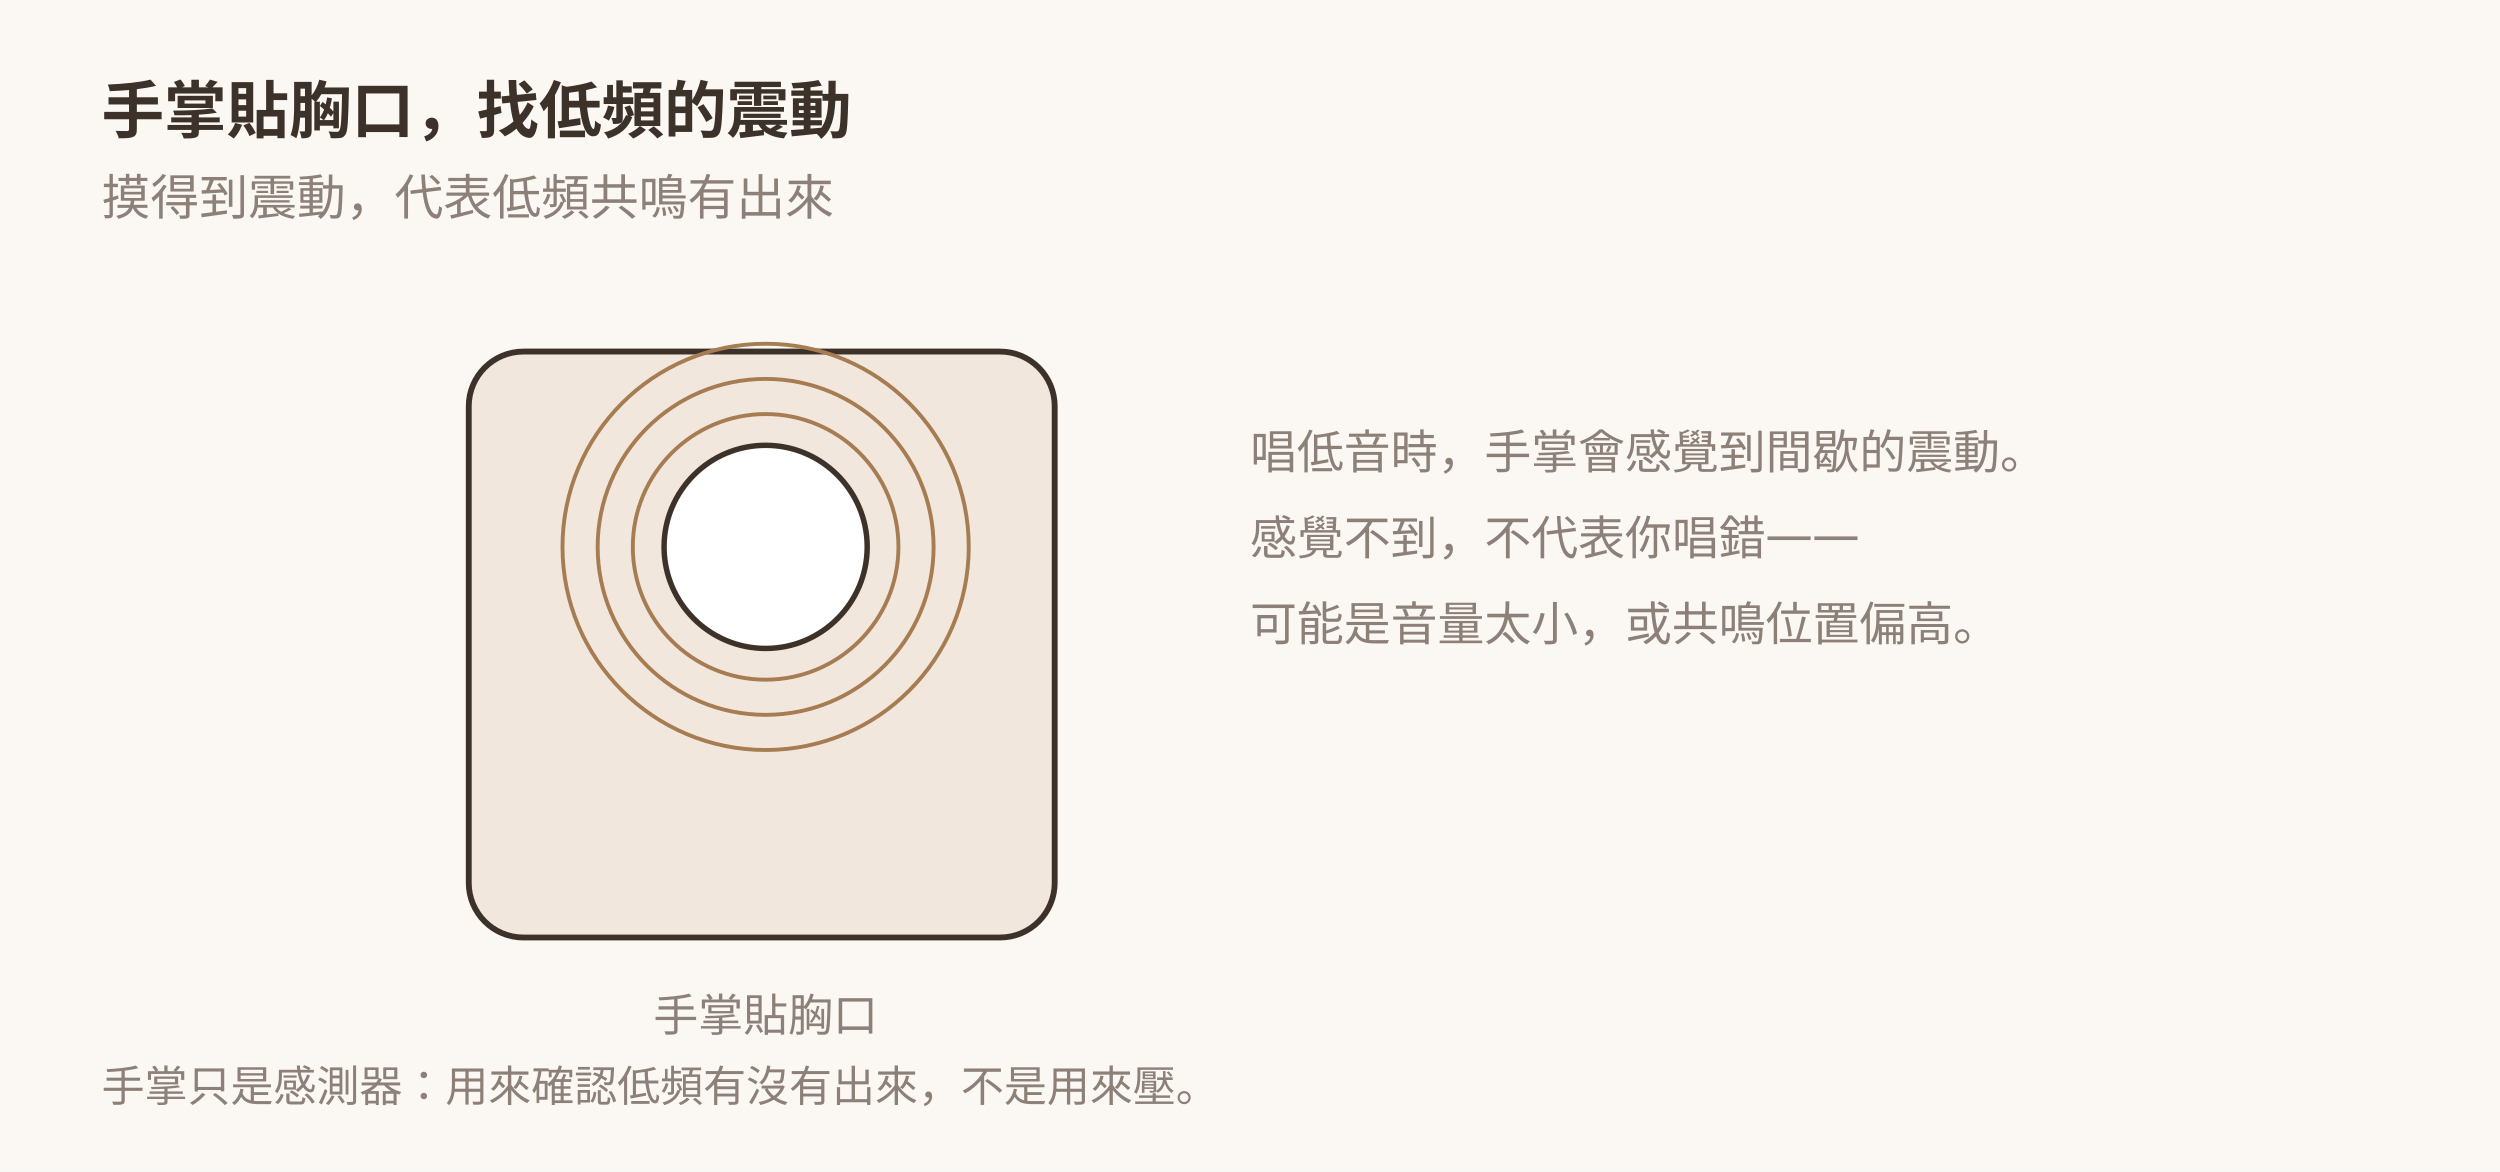
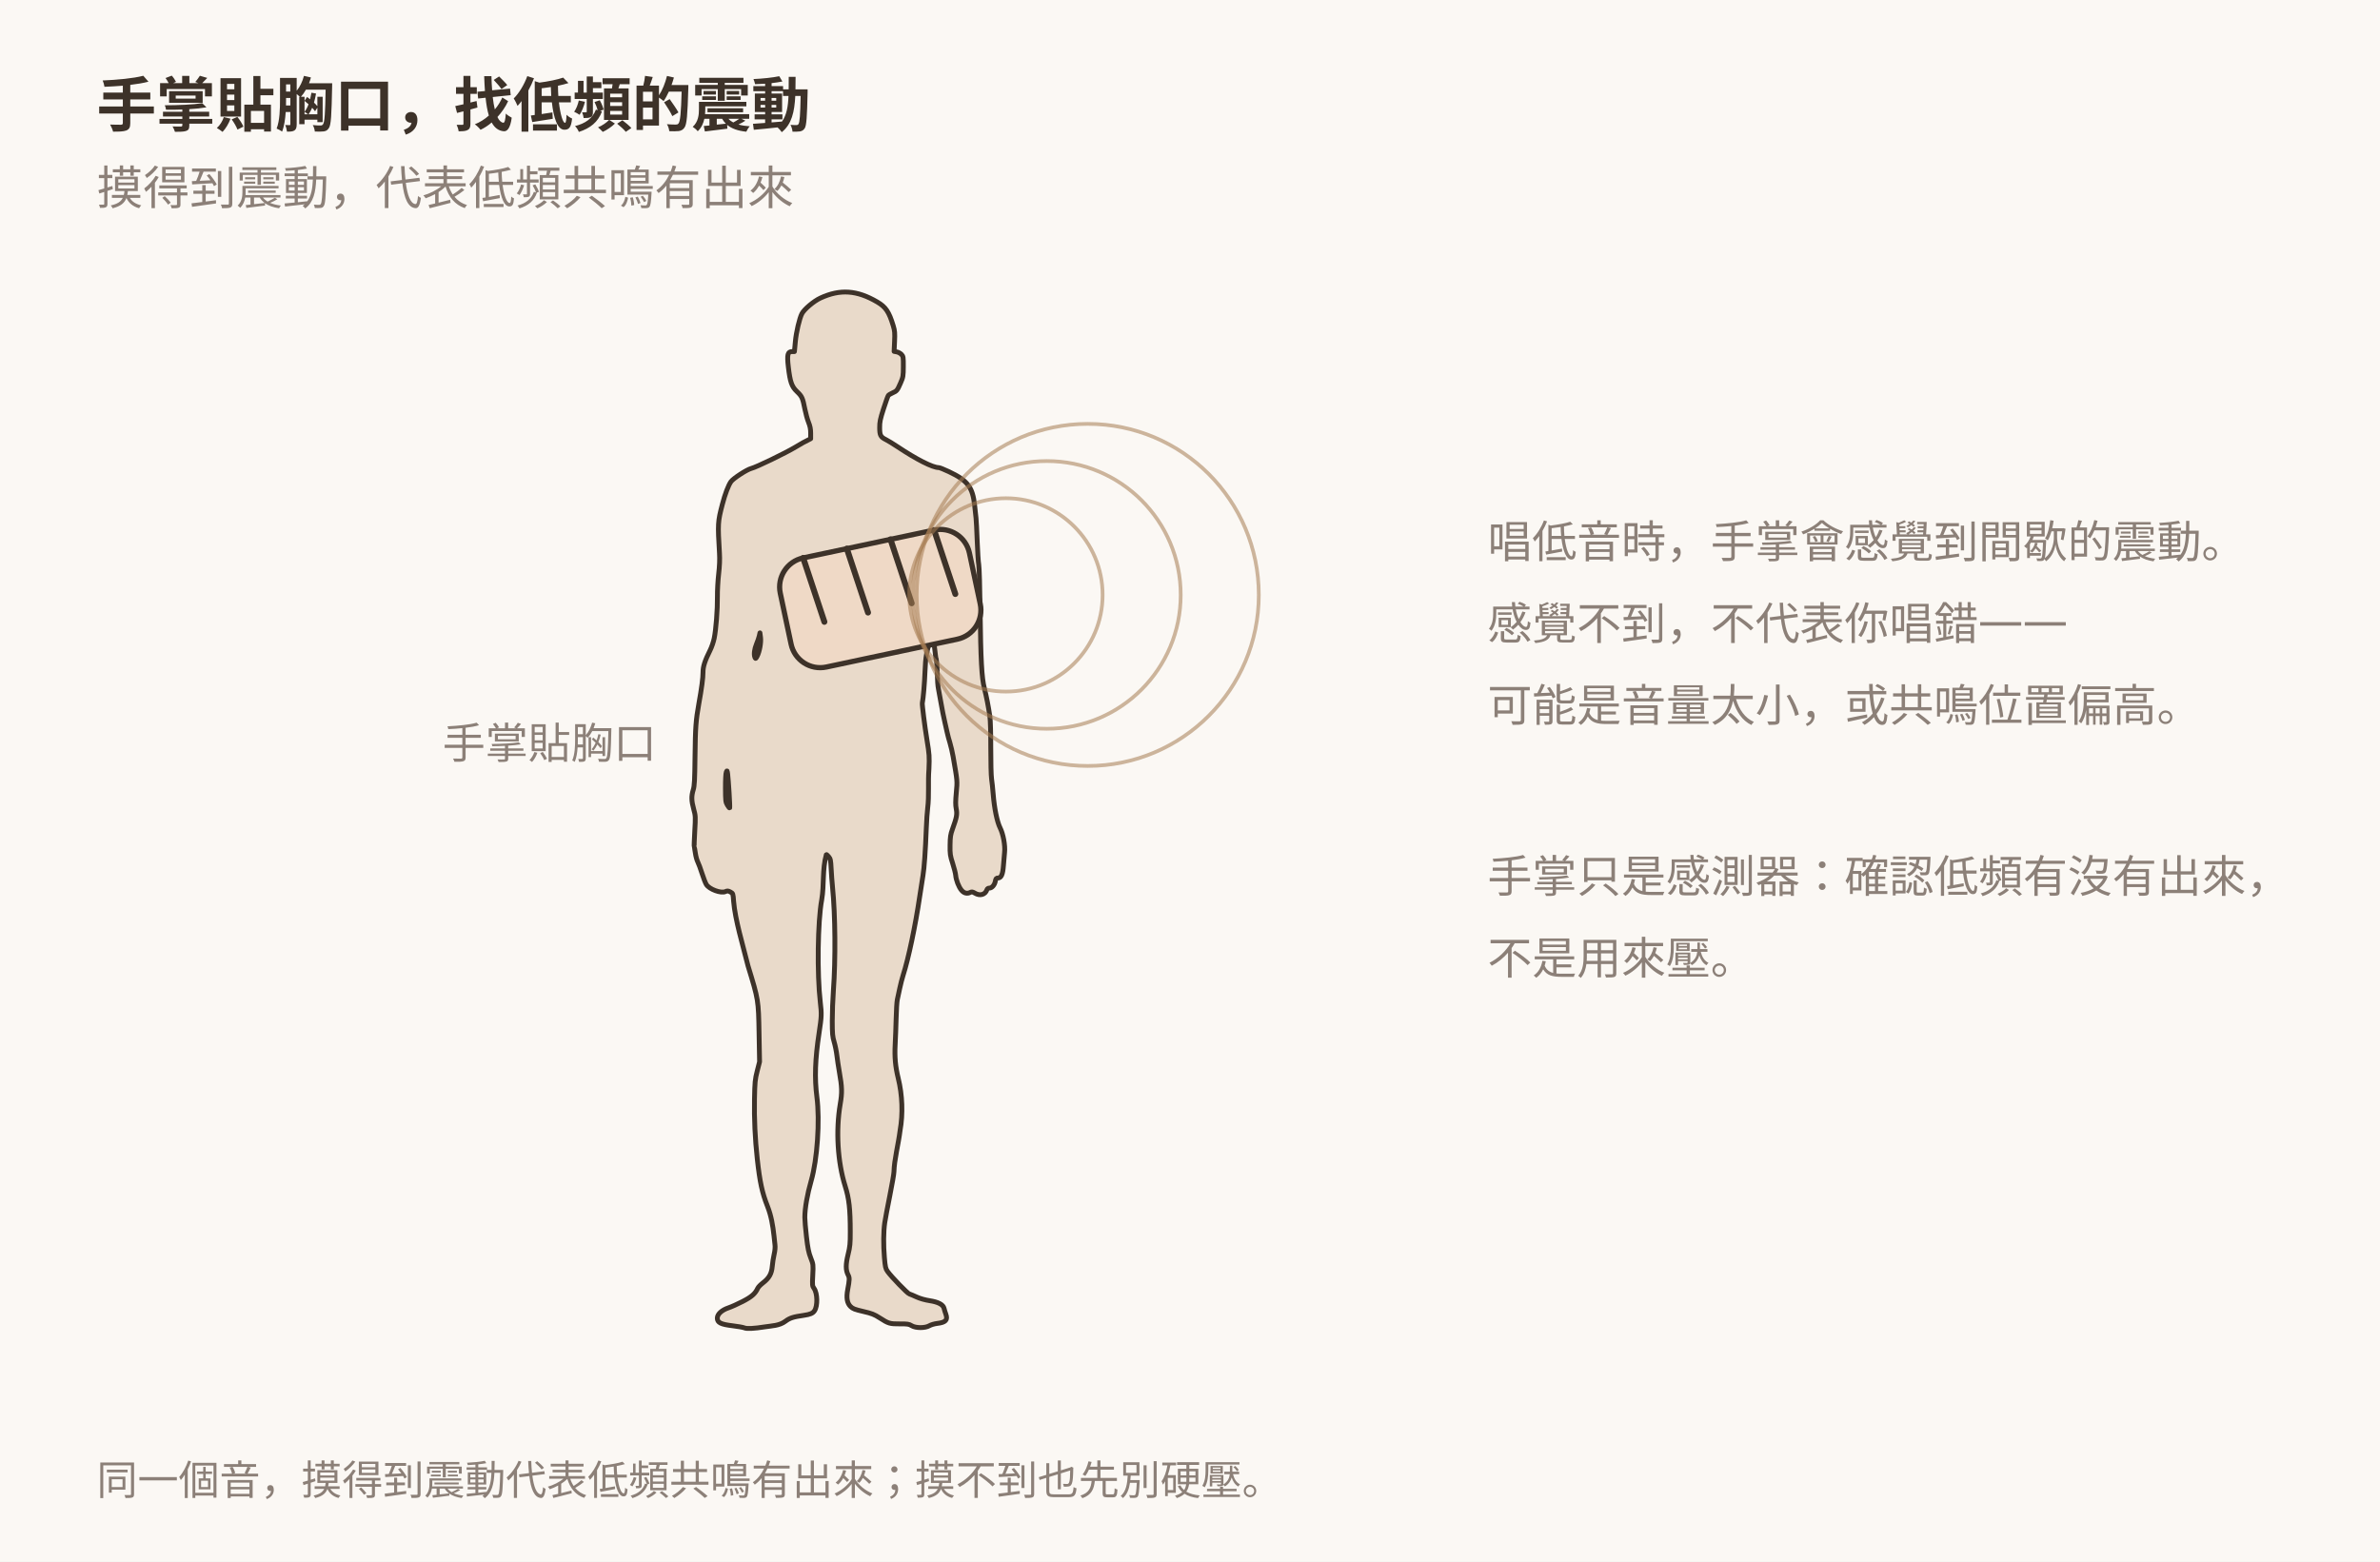
- <svg xmlns="http://www.w3.org/2000/svg" viewBox="0 0 640 300" role="img" aria-label="手掌貼胸口，找低頻的震動">
-   <rect width="640" height="300" fill="#FBF8F4" />
+ <svg xmlns="http://www.w3.org/2000/svg" viewBox="0 0 640 420" role="img" aria-label="手掌貼胸口，找低頻的震動">
+   <rect width="640" height="420" fill="#FBF8F4" />
  <style>
    .t   { font-family: 'Noto Sans TC','PingFang TC','Microsoft JhengHei',system-ui,sans-serif; fill: #3D3229; }
    .tb  { font-family: 'Noto Sans TC','PingFang TC','Microsoft JhengHei',system-ui,sans-serif; fill: #3D3229; font-weight: 700; }
    .ts  { font-family: 'Noto Sans TC','PingFang TC','Microsoft JhengHei',system-ui,sans-serif; fill: #8C8078; }
    .num { font-family: 'Noto Sans TC','PingFang TC','Microsoft JhengHei',system-ui,sans-serif; fill: #FFFFFF; font-weight: 700; font-size: 11px; }
    .ink { fill: none; stroke: #3D3229; stroke-width: 1.6; stroke-linejoin: round; stroke-linecap: round; }
    .thin{ fill: none; stroke: #D9CFC4; stroke-width: 1.1; }
    .dash{ fill: none; stroke: #D9CFC4; stroke-width: 1.1; stroke-dasharray: 4 5; }
    .lead{ fill: none; stroke: #8C8078; stroke-width: 1; }
    .acc { fill: none; stroke: #A67C52; stroke-width: 2; stroke-linejoin: round; stroke-linecap: round; }
    .blue{ fill: none; stroke: #6B8FBF; stroke-width: 2; stroke-linejoin: round; stroke-linecap: round; }
    .green{ fill: none; stroke: #6F8F6A; stroke-width: 2; stroke-linejoin: round; stroke-linecap: round; }
    .red { fill: none; stroke: #B0563F; stroke-width: 2; stroke-linejoin: round; stroke-linecap: round; }
    .dot { fill: #3D3229; }
  </style>
  <text x="26" y="34" class="tb" font-size="16">手掌貼胸口，找低頻的震動</text>
  <text x="26" y="55" class="ts" font-size="12.5">摸得到震動，代表低頻共鳴有出來</text>
-   <rect x="120" y="90" width="150" height="150" rx="14" fill="#F2E7DC" stroke="#3D3229" stroke-width="1.5" />
-   <circle cx="196" cy="140" r="26" fill="#FFFFFF" stroke="#3D3229" stroke-width="1.4" />
-   <circle cx="196" cy="140" r="34" fill="none" stroke="#A67C52" stroke-width="1" />
-   <circle cx="196" cy="140" r="43" fill="none" stroke="#A67C52" stroke-width="1" />
-   <circle cx="196" cy="140" r="52" fill="none" stroke="#A67C52" stroke-width="1" />
-   <text x="196" y="264" class="ts" font-size="11.5" text-anchor="middle">手掌貼胸口</text>
-   <text x="320" y="120" class="ts" font-size="12">唱低音時，手掌會感覺到間歇的震動。</text>
-   <text x="320" y="142" class="ts" font-size="12">感覺不到，不代表你唱錯——</text>
-   <text x="320" y="164" class="ts" font-size="12">可能是音量太小，或共鳴位置偏高。</text>
-   <text x="26" y="282" class="ts" font-size="11">手掌只是感測器：用來確認低頻有沒有出來，不是用來壓。</text>
+   <g transform="translate(120,70) scale(1.0101)">
+     <path d="m 79.328,284.247 c -0.308,-0.135 -1.703,-0.382 -3.1,-0.549 -3.149,-0.378 -4.065,-0.837 -4.065,-2.039 0,-1.061 1.178,-2.14 3.004,-2.752 0.749,-0.251 2.437,-1.01 3.751,-1.686 2.373,-1.221 3.349,-2.077 4.001,-3.508 0.144,-0.315 0.75,-0.946 1.347,-1.401 1.683,-1.283 2.356,-2.467 2.522,-4.437 0.077,-0.908 0.303,-2.35 0.502,-3.204 0.227,-0.974 0.309,-1.928 0.219,-2.56 -0.079,-0.554 -0.193,-1.612 -0.255,-2.351 -0.317,-2.832 -0.752,-5.366 -1.728,-7.856 -1.433,-3.627 -2.047,-6.47 -2.725,-12.632 -0.59,-5.359 -0.842,-10.741 -0.743,-15.898 0.088,-4.607 0.151,-5.249 0.726,-7.501 l 0.629,-2.463 -0.137,-7.501 c -0.164,-9.007 -0.146,-8.893 -2.935,-18.026 -1.401,-5.634 -3.424,-12.242 -3.84,-17.201 -0.146,-2.072 -0.157,-2.105 -0.86,-2.484 -0.598,-0.322 -0.811,-0.339 -1.322,-0.106 -1.189,0.542 -4.302,-0.612 -5.079,-1.883 -0.242,-0.395 -0.759,-1.726 -1.15,-2.958 -0.391,-1.232 -0.901,-2.61 -1.134,-3.064 -0.233,-0.454 -0.519,-1.498 -0.635,-2.321 -0.117,-0.823 -0.254,-1.564 -0.305,-1.646 -0.051,-0.083 0.013,-1.965 0.141,-4.184 0.227,-3.911 0.218,-4.092 -0.288,-5.926 -0.609,-2.205 -0.635,-3.435 -0.109,-5.139 0.317,-1.028 0.394,-2.496 0.467,-8.871 0.087,-7.666 0.228,-9.611 1.01,-13.969 0.77,-4.293 1.117,-6.905 1.117,-8.405 0,-1.574 0.475,-3.05 1.908,-5.926 0.399,-0.801 0.881,-2.211 1.07,-3.135 0.485,-2.359 0.894,-7.644 0.857,-11.084 -0.017,-1.601 0.132,-4.322 0.331,-6.046 0.244,-2.111 0.316,-3.903 0.221,-5.486 -0.477,-7.989 -0.452,-8.41 0.773,-13.099 0.714,-2.733 1.591,-5.039 2.286,-6.016 0.613,-0.862 4.226,-3.211 5.391,-3.506 1.39,-0.352 9.101,-4.079 11.793,-5.699 1.313,-0.799 2.644,-1.555 4.031,-2.216 v -1.487 c 0,-1.071 -0.157,-1.874 -0.561,-2.868 -0.309,-0.759 -0.753,-2.364 -0.988,-3.565 -0.577,-2.951 -0.759,-3.351 -2.116,-4.648 -1.389,-1.327 -1.815,-2.548 -2.278,-6.535 -0.384,-3.299 -0.186,-4.101 1.01,-4.101 h 0.61 L 92.938,21.655 c 0.229,-2.492 1.083,-6.149 1.734,-7.426 0.6,-1.177 3.184,-3.361 4.932,-4.169 5.263,-2.432 9.751,-2.121 15.137,1.047 2.27,1.335 3.13,2.615 4.259,6.331 0.407,1.34 0.456,1.924 0.351,4.191 l -0.121,2.634 0.726,0.136 c 0.399,0.075 0.955,0.381 1.236,0.679 0.474,0.505 0.509,0.731 0.496,3.234 -0.013,2.515 -0.061,2.798 -0.725,4.324 -0.88,2.022 -0.997,2.168 -2.139,2.674 -0.507,0.225 -1.02,0.536 -1.14,0.691 -0.12,0.155 -0.689,1.744 -1.264,3.529 -0.894,2.777 -1.045,3.506 -1.038,5.038 0.009,2.061 0.233,2.479 1.731,3.227 0.522,0.261 1.832,1.063 2.911,1.782 5.195,3.463 9.463,5.627 11.098,5.627 0.221,0 1.437,0.488 2.701,1.085 4.992,2.355 6.335,4.126 6.849,9.036 0.133,1.269 0.298,2.761 0.366,3.315 0.068,0.554 0.209,3.325 0.313,6.158 0.104,2.833 0.292,5.654 0.417,6.27 0.125,0.616 0.286,6.057 0.358,12.092 0.157,13.246 0.418,18.035 1.135,20.825 0.549,2.139 1.059,4.746 1.467,7.501 0.142,0.961 0.242,4.551 0.234,8.397 -0.008,3.695 0.086,7.373 0.209,8.173 0.123,0.801 0.32,2.665 0.438,4.143 0.298,3.726 1.041,7.34 1.837,8.925 0.836,1.666 1.391,4.708 1.192,6.525 -0.081,0.739 -0.216,2.306 -0.3,3.482 -0.171,2.401 -0.589,3.347 -1.476,3.347 -0.435,0 -0.557,0.15 -0.685,0.84 -0.187,1.014 -0.908,1.847 -1.598,1.847 -0.293,0 -0.56,0.172 -0.635,0.408 -0.426,1.342 -1.859,1.757 -3.213,0.932 -0.557,-0.34 -0.841,-0.394 -1.161,-0.223 -0.87,0.465 -1.73,0.268 -2.406,-0.552 -0.747,-0.907 -1.436,-2.687 -1.548,-3.999 -0.043,-0.505 -0.404,-1.929 -0.802,-3.165 -0.659,-2.046 -0.721,-2.477 -0.69,-4.836 0.029,-2.197 0.126,-2.842 0.638,-4.255 1.143,-3.151 1.291,-3.95 1.003,-5.412 -0.2,-1.015 -0.196,-2.016 0.017,-4.32 0.295,-3.192 0.325,-2.862 -0.848,-9.623 -0.192,-1.108 -0.579,-2.771 -0.86,-3.695 -0.562,-1.777 -0.954,-3.784 -1.32,-5.343 -0.329,-1.399 -0.792,-3.717 -1.029,-5.15 -0.237,-1.433 -0.552,-3.16 -0.7,-3.837 -0.149,-0.677 -0.281,-2.39 -0.295,-3.807 -0.014,-1.416 -0.145,-3.28 -0.291,-4.143 -0.177,0.377 -0.741,-7.475 -1.229,-6.158 -1.358,4.176 -1.606,5.521 -1.758,9.517 -0.119,3.14 -0.46,7.142 -0.717,8.397 -0.081,0.396 0.647,6.166 1.229,9.739 0.648,3.982 0.682,4.482 0.536,7.837 -0.283,3.468 0.088,6.995 -0.341,10.446 -0.123,0.942 -0.282,3.259 -0.354,5.15 -0.237,6.194 -0.559,10.794 -0.892,12.731 -0.18,1.047 -0.58,3.616 -0.888,5.71 -1.133,7.692 -2.978,16.436 -4.403,20.863 -0.245,0.76 -0.646,2.322 -0.892,3.471 -0.246,1.149 -0.54,2.522 -0.654,3.051 -0.114,0.529 -0.252,2.746 -0.305,4.926 -0.054,2.18 -0.172,5.345 -0.263,7.032 -0.176,3.28 0.056,5.826 0.814,8.913 1.107,4.509 1.289,9.497 0.506,13.883 -0.467,3.753 -1.564,7.857 -1.641,11.033 0,0.492 -0.498,3.375 -1.107,6.407 -0.609,3.032 -1.217,6.268 -1.35,7.192 -0.339,2.343 -0.371,5.873 -0.084,9.246 0.214,2.515 0.316,2.965 0.832,3.691 1.027,1.443 5.277,5.838 5.799,5.995 0.276,0.083 1.156,0.454 1.957,0.824 0.87,0.402 2.257,0.794 3.45,0.976 2.299,0.35 3.622,1.057 3.844,2.052 0.076,0.338 0.288,1.033 0.473,1.542 0.563,1.555 -0.039,2.197 -2.307,2.464 -0.717,0.084 -1.654,0.36 -2.081,0.612 -1.132,0.668 -3.643,0.66 -4.728,-0.015 -0.687,-0.428 -1.093,-0.489 -3.135,-0.474 -2.667,0.019 -3.031,-0.089 -5.368,-1.601 -1.427,-0.922 -2.084,-1.18 -4.366,-1.708 -2.271,-0.525 -2.797,-0.73 -3.395,-1.322 -0.917,-0.907 -1.153,-2.315 -0.75,-4.48 0.5,-2.691 0.513,-3.147 0.116,-3.915 -0.664,-1.284 -0.669,-2.796 -0.019,-5.443 0.52,-2.116 0.593,-2.868 0.59,-6.046 -0.006,-6.106 -0.307,-8.804 -1.353,-12.143 -2.021,-6.452 -2.523,-14.822 -1.315,-21.897 0.521,-3.05 0.481,-4.457 -0.241,-8.551 -0.239,-1.355 -0.534,-3.32 -0.655,-4.366 -0.121,-1.047 -0.446,-2.659 -0.722,-3.583 -0.436,-1.457 -0.503,-2.198 -0.508,-5.598 -0.004,-2.155 0.131,-5.783 0.298,-8.061 0.613,-8.358 0.516,-20.186 -0.226,-27.542 -0.131,-1.293 -0.296,-3.515 -0.368,-4.937 -0.117,-2.31 -0.189,-2.653 -0.674,-3.217 -0.298,-0.347 -0.573,-0.594 -0.611,-0.549 -1.122,4.024 -0.532,7.99 -1.232,12.062 -1.066,5.802 -1.256,19.619 -0.375,27.229 0.371,3.207 0.349,3.779 -0.314,8.151 -1.067,7.035 -1.241,12.09 -0.588,17.13 0.814,6.282 0.106,16.646 -1.522,22.28 -1.039,3.596 -1.687,7.322 -1.694,9.741 -0.003,0.739 0.196,3.071 0.44,5.183 0.353,3.053 0.585,4.2 1.134,5.598 0.681,1.736 0.688,1.794 0.543,4.607 -0.139,2.702 -0.121,2.884 0.348,3.542 0.906,1.273 0.981,4.62 0.132,5.916 -0.456,0.696 -1.139,0.992 -2.865,1.242 -2.841,0.411 -3.715,0.691 -4.888,1.567 -1.58,1.208 -3.653,1.218 -5.373,1.487 -3.083,0.484 -4.908,0.573 -5.598,0.272 z M 75.31,141.831 c -0.132,-2.137 -0.306,-4.384 -0.385,-4.993 -0.133,-1.02 -0.163,-1.064 -0.38,-0.56 -0.136,0.316 -0.229,2.113 -0.219,4.243 0.015,3.419 0.054,3.758 0.522,4.544 0.278,0.467 0.55,0.805 0.604,0.75 0.054,-0.054 -0.009,-1.847 -0.142,-3.984 z m 7.469,-36.428 c 0.625,-1.209 1.066,-3.653 0.895,-4.964 l -0.161,-1.232 -0.185,0.837 c -0.102,0.46 -0.439,1.44 -0.749,2.176 -0.541,1.284 -0.717,2.71 -0.428,3.462 0.185,0.482 0.249,0.453 0.629,-0.28 z" fill="#E9DACA" stroke="#3D3229" stroke-width="1.29" stroke-linejoin="round" />
+   </g>
+   <g transform="rotate(-12 236.5 160.0)">
+     <rect x="210.5" y="146.0" width="52" height="30" rx="8" fill="#EFD9C6" stroke="#3D3229" stroke-width="1.4" />
+     <path d="M218.5 146.0 L220.5 164.0" class="ink" />
+     <path d="M230.5 146.0 L232.5 164.0" class="ink" />
+     <path d="M242.5 146.0 L244.5 164.0" class="ink" />
+     <path d="M254.5 146.0 L256.5 164.0" class="ink" />
+   </g>
+   <circle cx="270.5" cy="160.0" r="26" fill="none" stroke="#A67C52" stroke-width="1" opacity="0.55" />
+   <circle cx="281.5" cy="160.0" r="36" fill="none" stroke="#A67C52" stroke-width="1" opacity="0.55" />
+   <circle cx="292.5" cy="160.0" r="46" fill="none" stroke="#A67C52" stroke-width="1" opacity="0.55" />
+   <text x="176.5" y="204.0" class="ts" font-size="11.5" text-anchor="end">手掌貼胸口</text>
+   <text x="400" y="150" class="ts" font-size="12">唱低音時，手掌會感覺到間歇的震動。</text>
+   <text x="400" y="172" class="ts" font-size="12">感覺不到，不代表你唱錯——</text>
+   <text x="400" y="194" class="ts" font-size="12">可能是音量太小，或共鳴位置偏高。</text>
+   <text x="400" y="240" class="ts" font-size="12">手掌只是感測器：確認低頻有沒有出來，</text>
+   <text x="400" y="262" class="ts" font-size="12">不是用來壓。</text>
+   <text x="26" y="402" class="ts" font-size="11">同一個音，摸得到震動代表低頻共鳴有出來；摸不到也先別硬壓。</text>
</svg>
